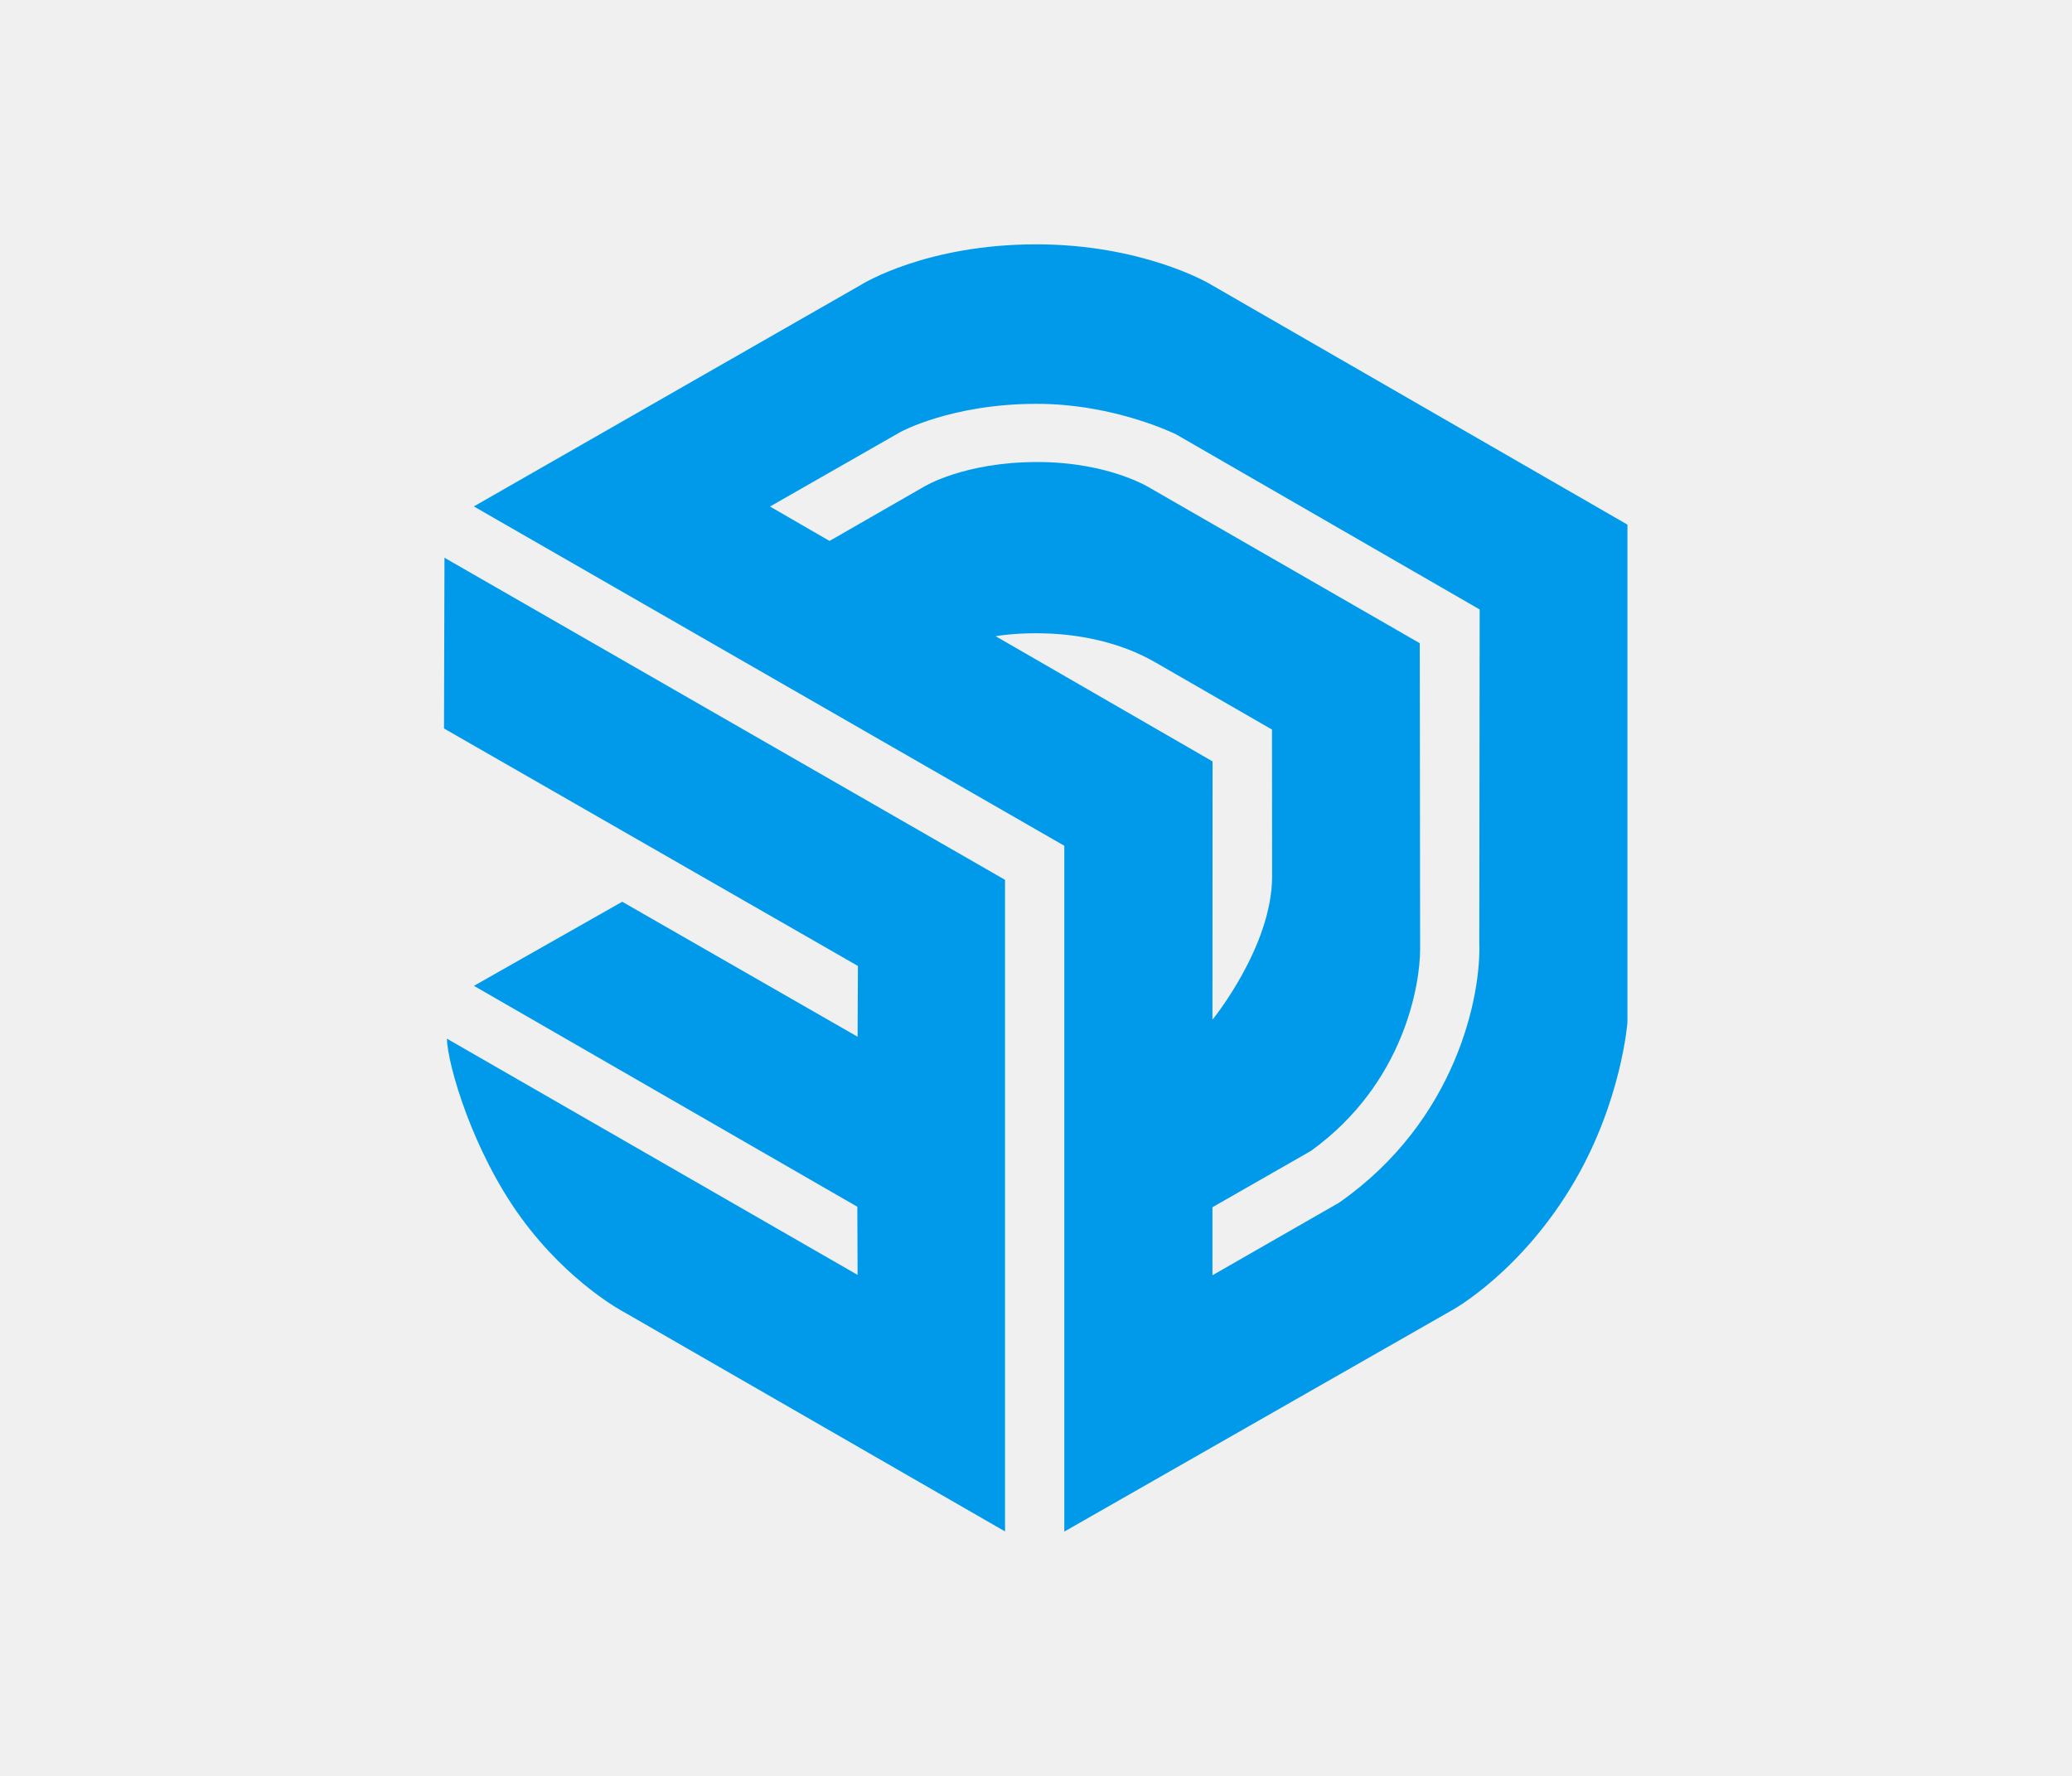
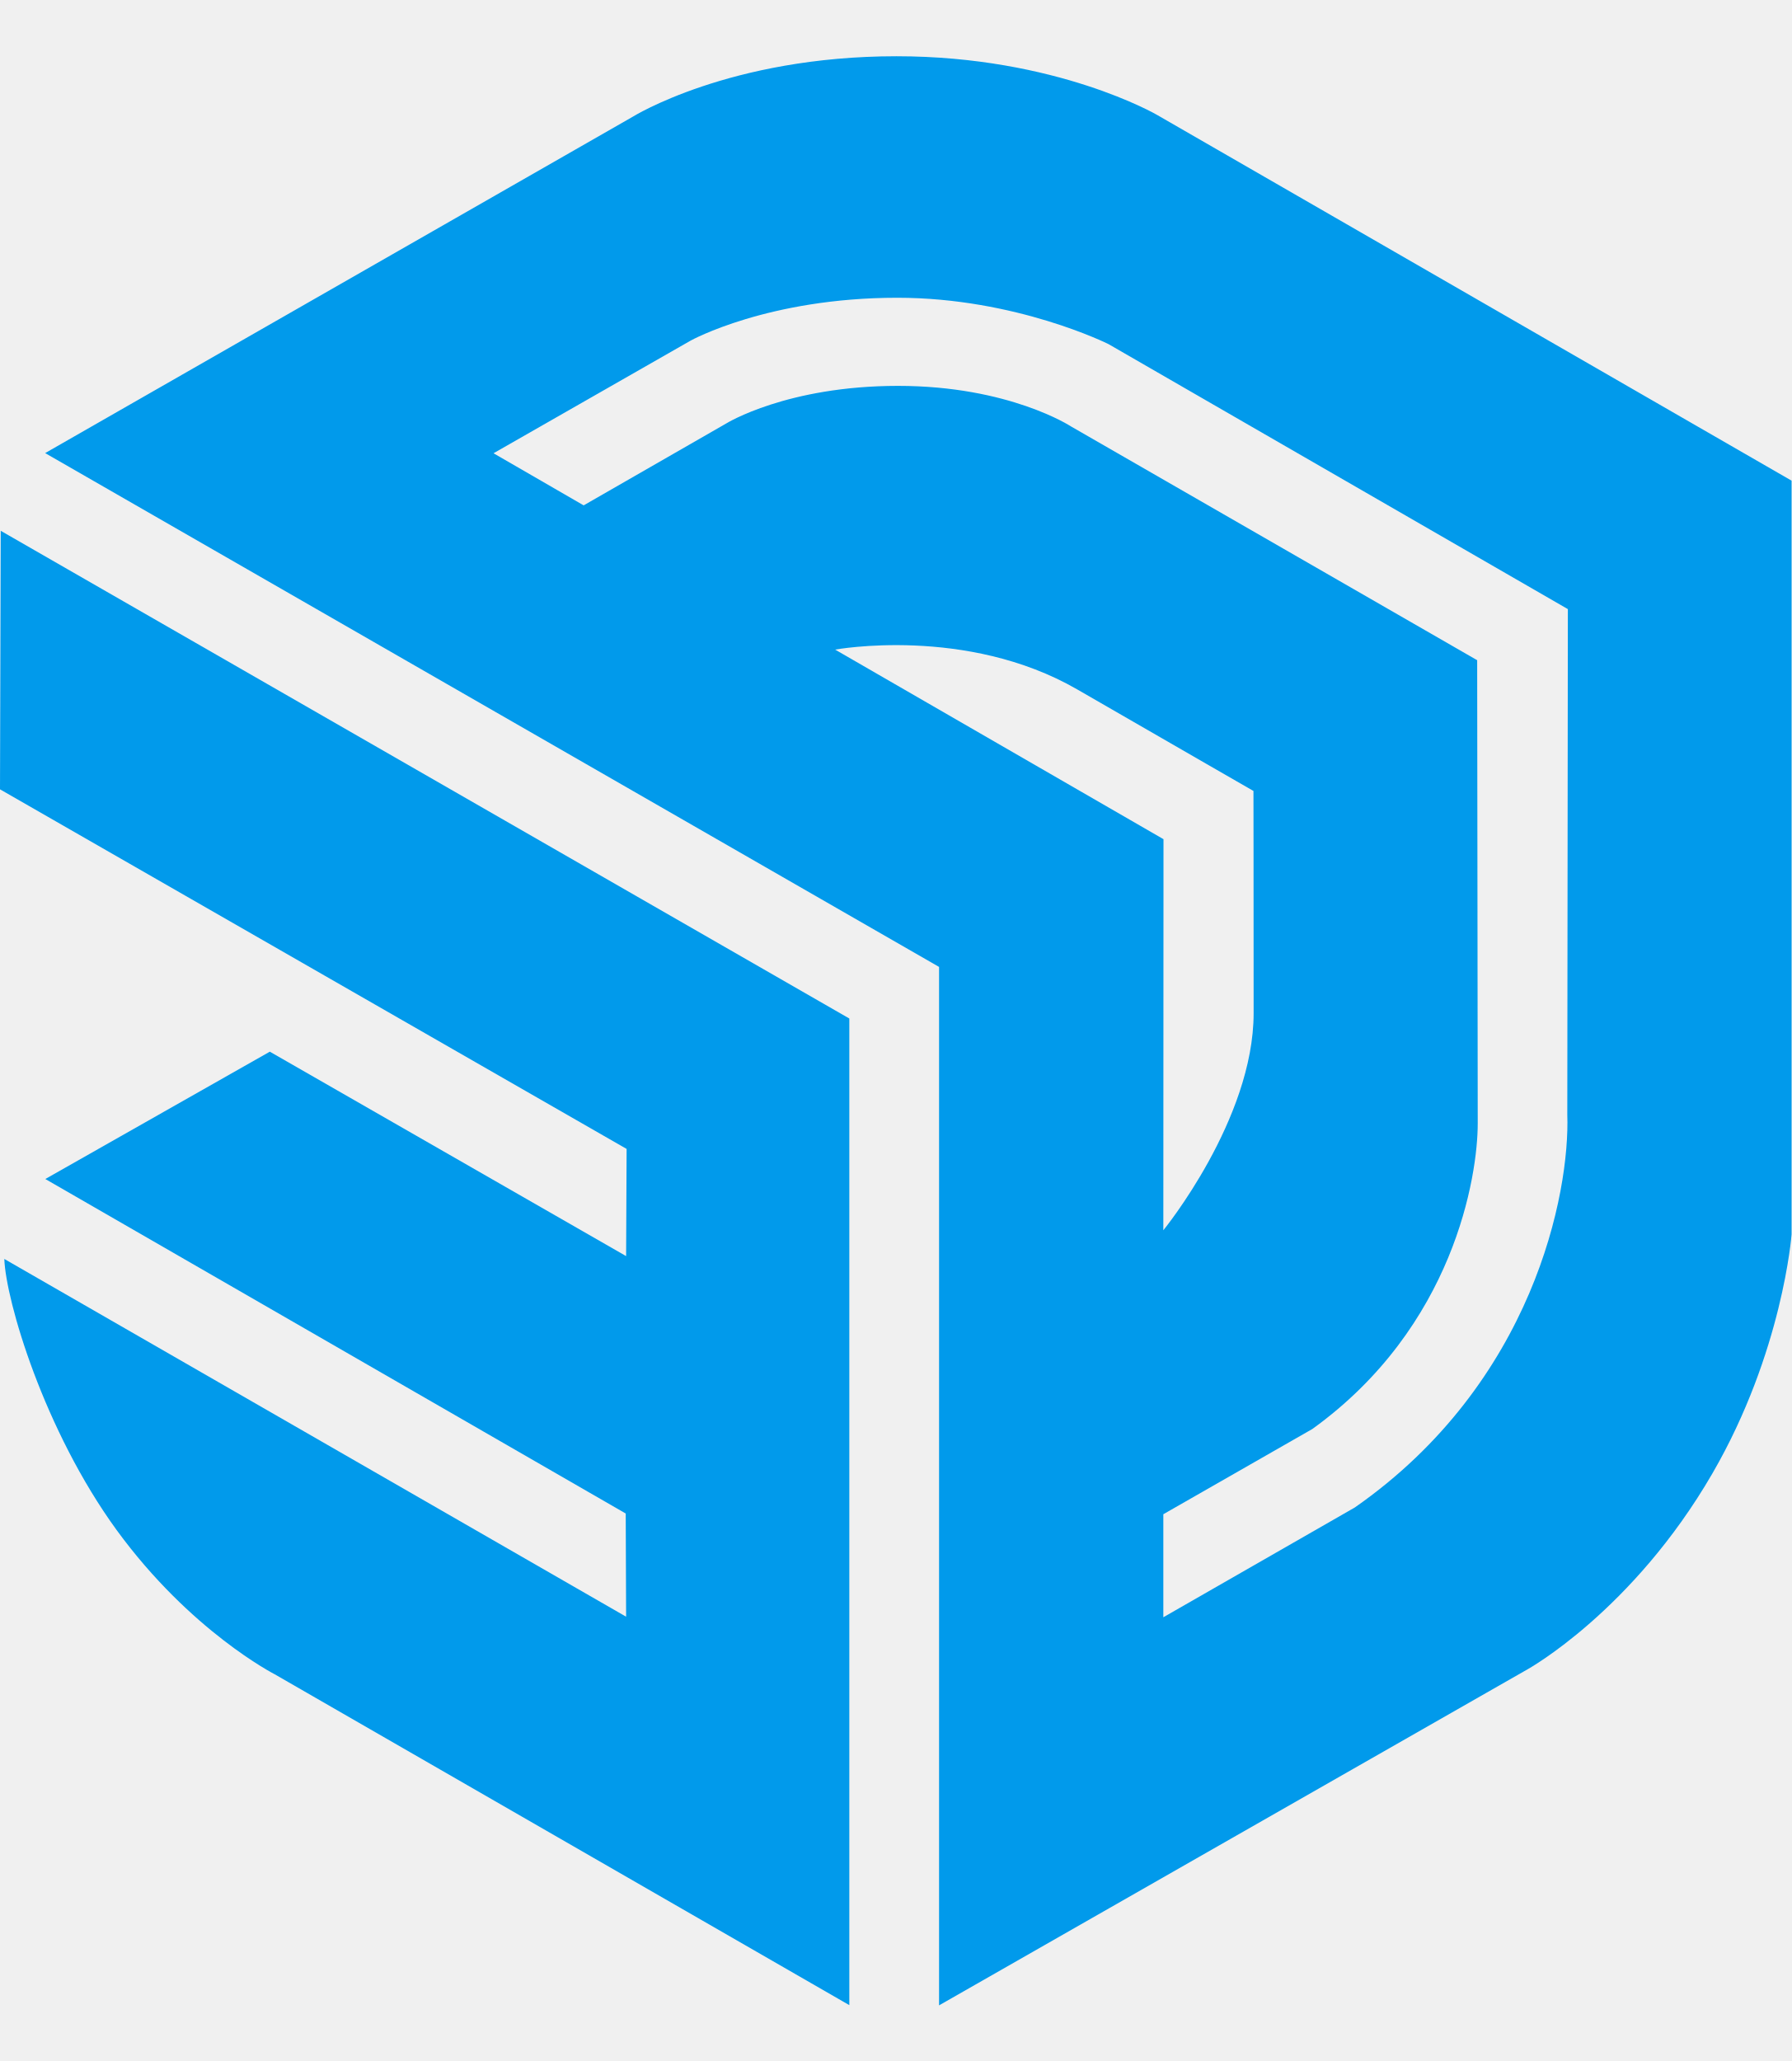
- <svg xmlns="http://www.w3.org/2000/svg" width="56" height="48" viewBox="0 0 56 48" fill="none">
-   <g clip-path="url(#clip0_2337_63093)">
+ <svg xmlns="http://www.w3.org/2000/svg" width="31.98" height="36.79" viewBox="12 5.6 31.98 36.79" fill="none">
+   <g>
    <path d="M43.985 14.18L32.66 7.653C32.66 7.653 30.866 6.604 28.004 6.604C25.023 6.604 23.296 7.684 23.296 7.684L12.806 13.688L28.765 22.86V41.397L39.268 35.4C39.268 35.4 41.145 34.364 42.572 31.901C43.828 29.733 43.985 27.635 43.985 27.635V14.18ZM26.91 17.196C26.91 17.196 29.251 16.764 31.231 17.906C33.21 19.048 34.378 19.719 34.378 19.719C34.378 19.719 34.381 21.309 34.381 23.685C34.381 25.588 32.769 27.561 32.769 27.561L32.772 20.58L26.91 17.196ZM36.188 32.509L32.769 34.469V32.63L35.43 31.108C37.963 29.282 38.382 26.589 38.382 25.655L38.372 17.385L31.119 13.211C31.119 13.211 30.015 12.488 28.033 12.488C26.05 12.488 24.969 13.157 24.969 13.157L22.42 14.621L20.811 13.691L24.332 11.679C24.332 11.679 25.711 10.915 28.02 10.915C30.14 10.915 31.791 11.743 31.791 11.743L39.991 16.473L39.981 25.498C40.029 26.886 39.383 30.28 36.188 32.509Z" fill="#019AEB" />
    <path d="M12 19.69L23.187 26.109L23.178 28.022L16.817 24.373L12.809 26.646L23.171 32.617L23.178 34.459L12.077 28.073C12.105 28.821 12.784 31.127 14.082 32.912C15.4 34.719 16.903 35.486 16.903 35.486L27.163 41.393V23.781L12.013 15.075L12 19.69Z" fill="#019AEB" />
  </g>
-   <defs>
-     <clipPath id="clip0_2337_63093">
-       <rect width="31.985" height="36.793" fill="white" transform="translate(12 5.60352)" />
-     </clipPath>
-   </defs>
</svg>
